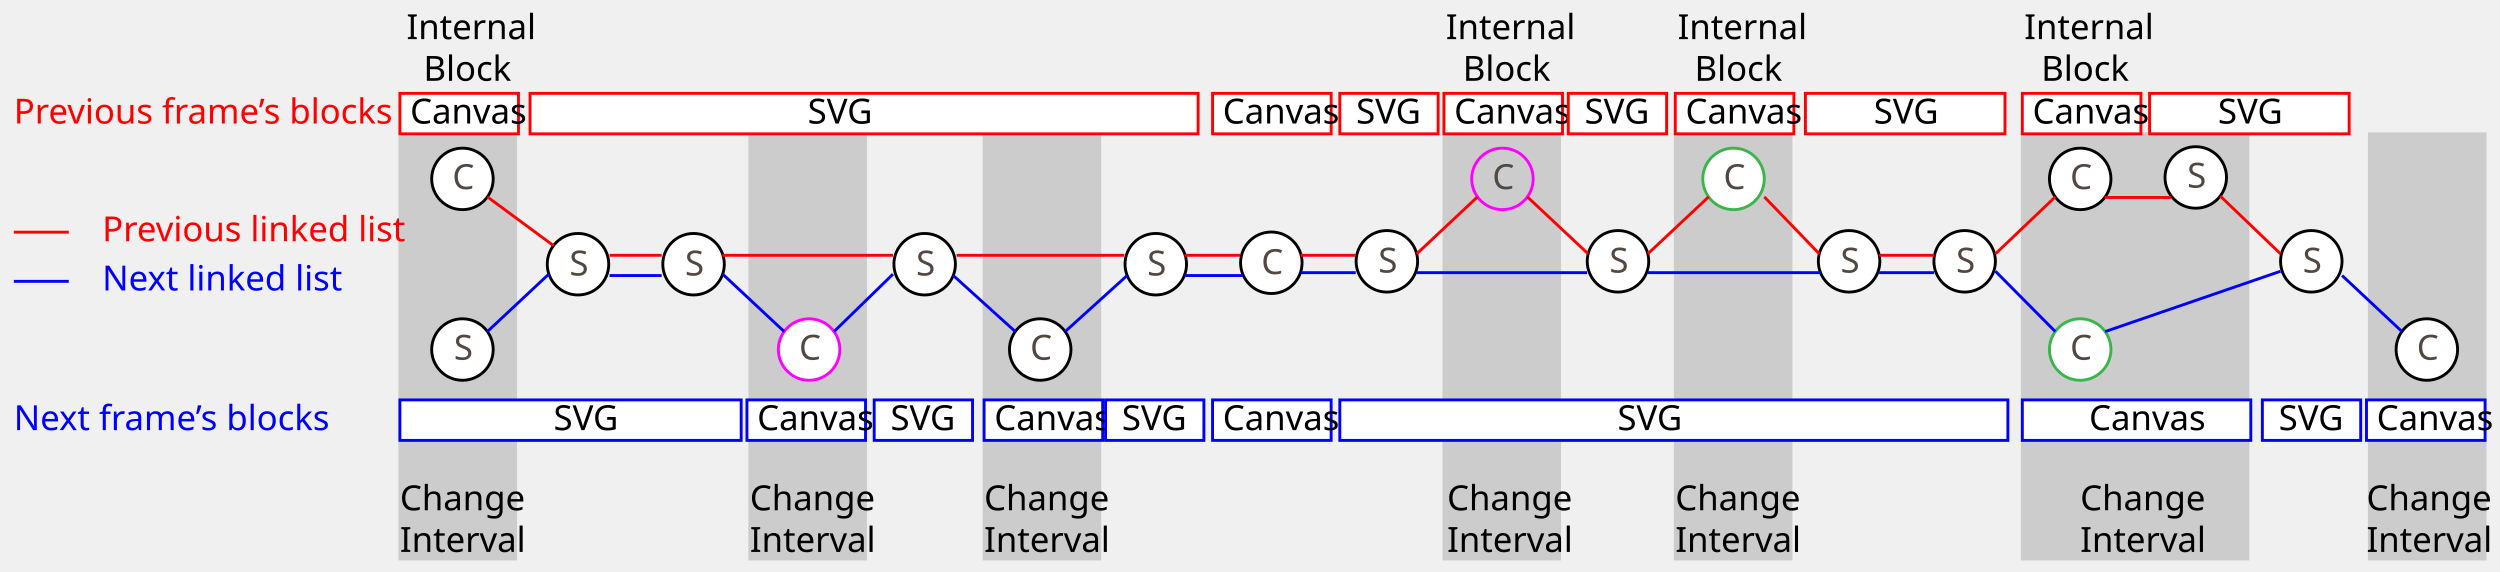
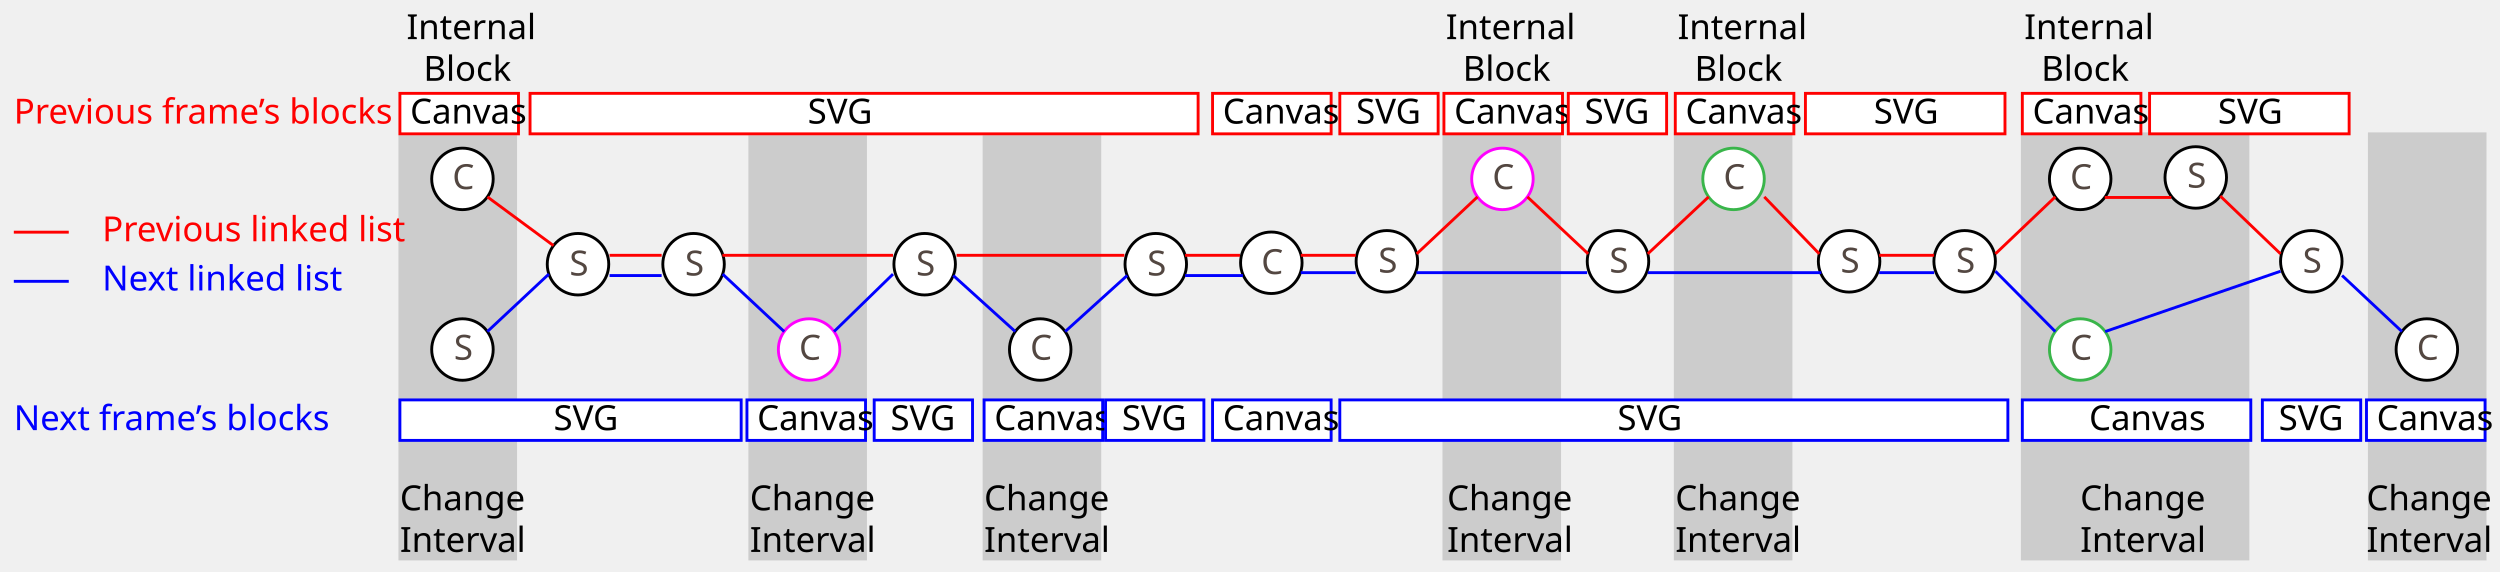
<svg xmlns="http://www.w3.org/2000/svg" version="1.1" x="0px" y="0px" width="864.445px" height="197.778px" viewBox="0 0 864.445 197.778" enable-background="new 0 0 864.445 197.778" xml:space="preserve">
  <g id="Layer_2">
    <rect x="137.778" y="46.779" fill="#CCCCCC" width="41" height="147" />
    <rect x="258.778" y="46.779" fill="#CCCCCC" width="41" height="147" />
    <rect x="339.778" y="46.779" fill="#CCCCCC" width="41" height="147" />
    <rect x="498.778" y="45.779" fill="#CCCCCC" width="41" height="148" />
    <rect x="578.778" y="45.779" fill="#CCCCCC" width="41" height="148" />
    <rect x="818.778" y="45.779" fill="#CCCCCC" width="41" height="148" />
    <rect x="698.778" y="45.779" fill="#CCCCCC" width="79" height="148" />
  </g>
  <g id="Layer_1">
    <g>
-       <circle fill="none" stroke="#FF00FF" stroke-miterlimit="10" cx="519.507" cy="61.859" r="10.632" />
+       <circle fill="#FFFFFF" stroke="#FF00FF" stroke-miterlimit="10" cx="519.507" cy="61.859" r="10.632" />
      <text transform="matrix(1 0 0 1 516.0278 65.3813)" fill="#534741" font-family="'MyriadPro-Regular'" font-size="12">C</text>
    </g>
    <g>
      <circle fill="#FFFFFF" stroke="#39B54A" stroke-miterlimit="10" cx="599.419" cy="61.859" r="10.632" />
      <text transform="matrix(1 0 0 1 595.9399 65.3813)" fill="#534741" font-family="'MyriadPro-Regular'" font-size="12">C</text>
    </g>
    <g>
      <circle fill="#FFFFFF" stroke="#000000" stroke-miterlimit="10" cx="759.242" cy="61.359" r="10.632" />
      <text transform="matrix(1 0 0 1 756.2847 64.8813)" fill="#534741" font-family="'MyriadPro-Regular'" font-size="12">S</text>
    </g>
    <g>
      <circle fill="#FFFFFF" stroke="#000000" stroke-miterlimit="10" cx="159.904" cy="61.859" r="10.632" />
      <text transform="matrix(1 0 0 1 156.4243 65.3813)" fill="#534741" font-family="'MyriadPro-Regular'" font-size="12">C</text>
    </g>
    <g>
      <circle fill="#FFFFFF" stroke="#000000" stroke-miterlimit="10" cx="159.904" cy="120.859" r="10.632" />
      <text transform="matrix(1 0 0 1 156.9463 124.3813)" fill="#534741" font-family="'MyriadPro-Regular'" font-size="12">S</text>
    </g>
    <g>
      <circle fill="#FFFFFF" stroke="#FF00FF" stroke-miterlimit="10" cx="279.772" cy="120.859" r="10.632" />
      <text transform="matrix(1 0 0 1 276.292 124.3813)" fill="#534741" font-family="'MyriadPro-Regular'" font-size="12">C</text>
    </g>
    <g>
      <circle fill="#FFFFFF" stroke="#000000" stroke-miterlimit="10" cx="359.684" cy="120.859" r="10.632" />
      <text transform="matrix(1 0 0 1 356.2036 124.3813)" fill="#534741" font-family="'MyriadPro-Regular'" font-size="12">C</text>
    </g>
    <g>
      <circle fill="#FFFFFF" stroke="#000000" stroke-miterlimit="10" cx="719.287" cy="61.859" r="10.632" />
      <text transform="matrix(1 0 0 1 715.8071 65.3813)" fill="#534741" font-family="'MyriadPro-Regular'" font-size="12">C</text>
    </g>
    <g>
      <circle fill="#FFFFFF" stroke="#39B54A" stroke-miterlimit="10" cx="719.287" cy="120.859" r="10.632" />
      <text transform="matrix(1 0 0 1 715.8071 124.3813)" fill="#534741" font-family="'MyriadPro-Regular'" font-size="12">C</text>
    </g>
    <g>
      <circle fill="#FFFFFF" stroke="#000000" stroke-miterlimit="10" cx="839.154" cy="120.859" r="10.632" />
      <text transform="matrix(1 0 0 1 835.6743 124.3813)" fill="#534741" font-family="'MyriadPro-Regular'" font-size="12">C</text>
    </g>
    <g>
      <circle fill="#FFFFFF" stroke="#000000" stroke-miterlimit="10" cx="199.86" cy="91.359" r="10.632" />
      <text transform="matrix(1 0 0 1 196.9023 95.2563)" fill="#534741" font-family="'MyriadPro-Regular'" font-size="12">S</text>
    </g>
    <g>
      <circle fill="#FFFFFF" stroke="#000000" stroke-miterlimit="10" cx="239.816" cy="91.359" r="10.632" />
      <text transform="matrix(1 0 0 1 236.8579 95.2563)" fill="#534741" font-family="'MyriadPro-Regular'" font-size="12">S</text>
    </g>
    <g>
      <circle fill="#FFFFFF" stroke="#000000" stroke-miterlimit="10" cx="319.728" cy="91.359" r="10.632" />
      <text transform="matrix(1 0 0 1 316.77 95.2563)" fill="#534741" font-family="'MyriadPro-Regular'" font-size="12">S</text>
    </g>
    <g>
      <circle fill="#FFFFFF" stroke="#000000" stroke-miterlimit="10" cx="399.64" cy="91.359" r="10.632" />
      <text transform="matrix(1 0 0 1 396.6816 95.2563)" fill="#534741" font-family="'MyriadPro-Regular'" font-size="12">S</text>
    </g>
    <g>
      <circle fill="#FFFFFF" stroke="#000000" stroke-miterlimit="10" cx="439.596" cy="90.859" r="10.632" />
      <text transform="matrix(1 0 0 1 436.1157 94.7563)" fill="#534741" font-family="'MyriadPro-Regular'" font-size="12">C</text>
    </g>
    <g>
      <circle fill="#FFFFFF" stroke="#000000" stroke-miterlimit="10" cx="559.463" cy="90.359" r="10.632" />
      <text transform="matrix(1 0 0 1 556.5044 94.2563)" fill="#534741" font-family="'MyriadPro-Regular'" font-size="12">S</text>
    </g>
    <g>
      <circle fill="#FFFFFF" stroke="#000000" stroke-miterlimit="10" cx="679.331" cy="90.359" r="10.632" />
      <text transform="matrix(1 0 0 1 676.3726 94.2563)" fill="#534741" font-family="'MyriadPro-Regular'" font-size="12">S</text>
    </g>
    <g>
      <circle fill="#FFFFFF" stroke="#000000" stroke-miterlimit="10" cx="479.551" cy="90.359" r="10.633" />
      <text transform="matrix(1 0 0 1 476.5933 94.2563)" fill="#534741" font-family="'MyriadPro-Regular'" font-size="12">S</text>
    </g>
    <g>
      <circle fill="#FFFFFF" stroke="#000000" stroke-miterlimit="10" cx="799.199" cy="90.359" r="10.632" />
      <text transform="matrix(1 0 0 1 796.2407 94.2563)" fill="#534741" font-family="'MyriadPro-Regular'" font-size="12">S</text>
    </g>
    <g>
      <circle fill="#FFFFFF" stroke="#000000" stroke-miterlimit="10" cx="639.375" cy="90.359" r="10.632" />
      <text transform="matrix(1 0 0 1 636.4165 94.2563)" fill="#534741" font-family="'MyriadPro-Regular'" font-size="12">S</text>
    </g>
    <g>
      <line fill="#534741" stroke="#FF0000" stroke-miterlimit="10" x1="168.521" y1="68.07" x2="191.397" y2="84.942" />
      <line fill="#534741" stroke="#FF0000" stroke-miterlimit="10" x1="210.778" y1="88.279" x2="228.778" y2="88.279" />
      <line fill="#534741" stroke="#FF0000" stroke-miterlimit="10" x1="249.778" y1="88.279" x2="308.778" y2="88.279" />
      <line fill="#534741" stroke="#FF0000" stroke-miterlimit="10" x1="330.778" y1="88.279" x2="388.778" y2="88.279" />
      <line fill="#534741" stroke="#FF0000" stroke-miterlimit="10" x1="409.778" y1="88.279" x2="428.778" y2="88.279" />
      <line fill="#534741" stroke="#FF0000" stroke-miterlimit="10" x1="449.778" y1="88.279" x2="468.778" y2="88.279" />
      <line fill="#534741" stroke="#FF0000" stroke-miterlimit="10" x1="489.855" y1="87.779" x2="510.889" y2="68.07" />
      <line fill="#534741" stroke="#FF0000" stroke-miterlimit="10" x1="528.125" y1="68.07" x2="549.159" y2="87.779" />
      <line fill="#534741" stroke="#FF0000" stroke-miterlimit="10" x1="569.766" y1="87.779" x2="590.8" y2="68.07" />
      <line fill="#534741" stroke="#FF0000" stroke-miterlimit="10" x1="610.051" y1="68.07" x2="629.071" y2="87.779" />
      <line fill="#534741" stroke="#FF0000" stroke-miterlimit="10" x1="649.778" y1="88.279" x2="668.778" y2="88.279" />
      <line fill="#534741" stroke="#FF0000" stroke-miterlimit="10" x1="689.963" y1="87.779" x2="710.669" y2="68.07" />
      <line fill="#534741" stroke="#FF0000" stroke-miterlimit="10" x1="727.778" y1="68.279" x2="750.778" y2="68.279" />
      <line fill="#534741" stroke="#FF0000" stroke-miterlimit="10" x1="767.704" y1="67.779" x2="788.567" y2="87.779" />
    </g>
    <g>
      <line fill="#534741" stroke="#0000FF" stroke-miterlimit="10" x1="168.521" y1="114.648" x2="189.792" y2="94.756" />
      <line fill="#534741" stroke="#0000FF" stroke-miterlimit="10" x1="210.778" y1="95.279" x2="228.778" y2="95.279" />
      <line fill="#534741" stroke="#0000FF" stroke-miterlimit="10" x1="249.876" y1="94.779" x2="271.155" y2="114.648" />
      <line fill="#534741" stroke="#0000FF" stroke-miterlimit="10" x1="288.389" y1="114.648" x2="308.778" y2="94.779" />
      <line fill="#534741" stroke="#0000FF" stroke-miterlimit="10" x1="329.613" y1="95.256" x2="351.066" y2="114.648" />
      <line fill="#534741" stroke="#0000FF" stroke-miterlimit="10" x1="368.301" y1="114.648" x2="389.75" y2="95.256" />
      <line fill="#534741" stroke="#0000FF" stroke-miterlimit="10" x1="409.778" y1="95.279" x2="429.778" y2="95.279" />
      <line fill="#534741" stroke="#0000FF" stroke-miterlimit="10" x1="449.778" y1="94.279" x2="468.778" y2="94.279" />
      <line fill="#534741" stroke="#0000FF" stroke-miterlimit="10" x1="489.778" y1="94.279" x2="548.778" y2="94.279" />
      <line fill="#534741" stroke="#0000FF" stroke-miterlimit="10" x1="569.778" y1="94.279" x2="629.778" y2="94.279" />
      <line fill="#534741" stroke="#0000FF" stroke-miterlimit="10" x1="649.778" y1="94.279" x2="668.778" y2="94.279" />
      <line fill="#534741" stroke="#0000FF" stroke-miterlimit="10" x1="689.963" y1="93.779" x2="710.669" y2="114.648" />
      <line fill="#534741" stroke="#0000FF" stroke-miterlimit="10" x1="727.911" y1="114.648" x2="788.567" y2="93.779" />
      <line fill="#534741" stroke="#0000FF" stroke-miterlimit="10" x1="809.831" y1="95.256" x2="830.537" y2="114.648" />
    </g>
    <rect x="138.278" y="32.279" fill="#FFFFFF" stroke="#FF0000" stroke-miterlimit="10" width="41" height="14" />
    <text transform="matrix(1 0 0 1 141.8125 42.7271)" font-family="'MyriadPro-Regular'" font-size="12">Canvas</text>
    <rect x="183.278" y="32.279" fill="#FFFFFF" stroke="#FF0000" stroke-miterlimit="10" width="231" height="14" />
    <text transform="matrix(1 0 0 1 279.2778 42.7271)" font-family="'MyriadPro-Regular'" font-size="12">SVG</text>
    <rect x="419.278" y="32.279" fill="#FFFFFF" stroke="#FF0000" stroke-miterlimit="10" width="41" height="14" />
    <text transform="matrix(1 0 0 1 422.8125 42.7271)" font-family="'MyriadPro-Regular'" font-size="12">Canvas</text>
    <rect x="463.278" y="32.279" fill="#FFFFFF" stroke="#FF0000" stroke-miterlimit="10" width="34" height="14" />
    <text transform="matrix(1 0 0 1 468.9185 42.7271)" font-family="'MyriadPro-Regular'" font-size="12">SVG</text>
    <rect x="499.278" y="32.279" fill="#FFFFFF" stroke="#FF0000" stroke-miterlimit="10" width="41" height="14" />
    <text transform="matrix(1 0 0 1 502.813 42.7271)" font-family="'MyriadPro-Regular'" font-size="12">Canvas</text>
    <rect x="542.278" y="32.279" fill="#FFFFFF" stroke="#FF0000" stroke-miterlimit="10" width="34" height="14" />
    <text transform="matrix(1 0 0 1 547.9185 42.7271)" font-family="'MyriadPro-Regular'" font-size="12">SVG</text>
    <rect x="579.278" y="32.279" fill="#FFFFFF" stroke="#FF0000" stroke-miterlimit="10" width="41" height="14" />
    <text transform="matrix(1 0 0 1 582.813 42.7271)" font-family="'MyriadPro-Regular'" font-size="12">Canvas</text>
    <rect x="624.278" y="32.279" fill="#FFFFFF" stroke="#FF0000" stroke-miterlimit="10" width="69" height="14" />
    <text transform="matrix(1 0 0 1 647.9185 42.7271)" font-family="'MyriadPro-Regular'" font-size="12">SVG</text>
    <rect x="699.278" y="32.279" fill="#FFFFFF" stroke="#FF0000" stroke-miterlimit="10" width="41" height="14" />
    <text transform="matrix(1 0 0 1 702.813 42.7271)" font-family="'MyriadPro-Regular'" font-size="12">Canvas</text>
    <rect x="743.278" y="32.279" fill="#FFFFFF" stroke="#FF0000" stroke-miterlimit="10" width="69" height="14" />
    <text transform="matrix(1 0 0 1 766.9185 42.7271)" font-family="'MyriadPro-Regular'" font-size="12">SVG</text>
    <rect x="138.278" y="138.279" fill="#FFFFFF" stroke="#0000FF" stroke-miterlimit="10" width="118" height="14" />
    <text transform="matrix(1 0 0 1 191.397 148.7271)" font-family="'MyriadPro-Regular'" font-size="12">SVG</text>
    <rect x="258.278" y="138.279" fill="#FFFFFF" stroke="#0000FF" stroke-miterlimit="10" width="41" height="14" />
    <text transform="matrix(1 0 0 1 261.8125 148.7271)" font-family="'MyriadPro-Regular'" font-size="12">Canvas</text>
    <rect x="302.278" y="138.279" fill="#FFFFFF" stroke="#0000FF" stroke-miterlimit="10" width="34" height="14" />
    <text transform="matrix(1 0 0 1 307.9189 148.7271)" font-family="'MyriadPro-Regular'" font-size="12">SVG</text>
    <rect x="340.278" y="138.279" fill="#FFFFFF" stroke="#0000FF" stroke-miterlimit="10" width="41" height="14" />
    <text transform="matrix(1 0 0 1 343.8125 148.7271)" font-family="'MyriadPro-Regular'" font-size="12">Canvas</text>
    <rect x="382.278" y="138.279" fill="#FFFFFF" stroke="#0000FF" stroke-miterlimit="10" width="34" height="14" />
    <text transform="matrix(1 0 0 1 387.9189 148.7271)" font-family="'MyriadPro-Regular'" font-size="12">SVG</text>
    <rect x="419.278" y="138.279" fill="#FFFFFF" stroke="#0000FF" stroke-miterlimit="10" width="41" height="14" />
    <text transform="matrix(1 0 0 1 422.8125 148.7271)" font-family="'MyriadPro-Regular'" font-size="12">Canvas</text>
    <rect x="463.278" y="138.279" fill="#FFFFFF" stroke="#0000FF" stroke-miterlimit="10" width="231" height="14" />
    <text transform="matrix(1 0 0 1 559.2778 148.7271)" font-family="'MyriadPro-Regular'" font-size="12">SVG</text>
    <rect x="699.278" y="138.279" fill="#FFFFFF" stroke="#0000FF" stroke-miterlimit="10" width="79" height="14" />
    <text transform="matrix(1 0 0 1 722.354 148.7271)" font-family="'MyriadPro-Regular'" font-size="12">Canvas</text>
    <rect x="782.278" y="138.279" fill="#FFFFFF" stroke="#0000FF" stroke-miterlimit="10" width="34" height="14" />
    <text transform="matrix(1 0 0 1 787.9185 148.7271)" font-family="'MyriadPro-Regular'" font-size="12">SVG</text>
    <rect x="818.278" y="138.279" fill="#FFFFFF" stroke="#0000FF" stroke-miterlimit="10" width="41" height="14" />
    <text transform="matrix(1 0 0 1 821.813 148.7271)" font-family="'MyriadPro-Regular'" font-size="12">Canvas</text>
    <text transform="matrix(1 0 0 1 138.2778 176.4438)">
      <tspan x="0" y="0" font-family="'MyriadPro-Regular'" font-size="12">Change</tspan>
      <tspan x="0" y="14.4" font-family="'MyriadPro-Regular'" font-size="12">Interval</tspan>
    </text>
    <text transform="matrix(1 0 0 1 259.2778 176.4438)">
      <tspan x="0" y="0" font-family="'MyriadPro-Regular'" font-size="12">Change</tspan>
      <tspan x="0" y="14.4" font-family="'MyriadPro-Regular'" font-size="12">Interval</tspan>
    </text>
    <text transform="matrix(1 0 0 1 340.2778 176.4438)">
      <tspan x="0" y="0" font-family="'MyriadPro-Regular'" font-size="12">Change</tspan>
      <tspan x="0" y="14.4" font-family="'MyriadPro-Regular'" font-size="12">Interval</tspan>
    </text>
    <text transform="matrix(1 0 0 1 500.3726 176.4438)">
      <tspan x="0" y="0" font-family="'MyriadPro-Regular'" font-size="12">Change</tspan>
      <tspan x="0" y="14.4" font-family="'MyriadPro-Regular'" font-size="12">Interval</tspan>
    </text>
    <text transform="matrix(1 0 0 1 579.2778 176.4438)">
      <tspan x="0" y="0" font-family="'MyriadPro-Regular'" font-size="12">Change</tspan>
      <tspan x="0" y="14.4" font-family="'MyriadPro-Regular'" font-size="12">Interval</tspan>
    </text>
    <text transform="matrix(1 0 0 1 719.2876 176.4438)">
      <tspan x="0" y="0" font-family="'MyriadPro-Regular'" font-size="12">Change</tspan>
      <tspan x="0" y="14.4" font-family="'MyriadPro-Regular'" font-size="12">Interval</tspan>
    </text>
    <text transform="matrix(1 0 0 1 818.2778 176.4438)">
      <tspan x="0" y="0" font-family="'MyriadPro-Regular'" font-size="12">Change</tspan>
      <tspan x="0" y="14.4" font-family="'MyriadPro-Regular'" font-size="12">Interval</tspan>
    </text>
    <text transform="matrix(1 0 0 1 140.5488 13.5342)">
      <tspan x="0" y="0" font-family="'MyriadPro-Regular'" font-size="12">Internal</tspan>
      <tspan x="5.892" y="14.4" font-family="'MyriadPro-Regular'" font-size="12">Block</tspan>
    </text>
    <text transform="matrix(1 0 0 1 499.9224 13.5342)">
      <tspan x="0" y="0" font-family="'MyriadPro-Regular'" font-size="12">Internal</tspan>
      <tspan x="5.891" y="14.4" font-family="'MyriadPro-Regular'" font-size="12">Block</tspan>
    </text>
    <text transform="matrix(1 0 0 1 580.063 13.5342)">
      <tspan x="0" y="0" font-family="'MyriadPro-Regular'" font-size="12">Internal</tspan>
      <tspan x="5.891" y="14.4" font-family="'MyriadPro-Regular'" font-size="12">Block</tspan>
    </text>
    <text transform="matrix(1 0 0 1 699.9321 13.5342)">
      <tspan x="0" y="0" font-family="'MyriadPro-Regular'" font-size="12">Internal</tspan>
      <tspan x="5.891" y="14.4" font-family="'MyriadPro-Regular'" font-size="12">Block</tspan>
    </text>
    <text transform="matrix(1 0 0 1 4.7778 42.7271)" fill="#FF0000" font-family="'MyriadPro-Regular'" font-size="12">Previous frame’s blocks</text>
    <text transform="matrix(1 0 0 1 4.7778 148.7271)" fill="#0000FF" font-family="'MyriadPro-Regular'" font-size="12">Next frame’s blocks</text>
    <line fill="#534741" stroke="#FF0000" stroke-miterlimit="10" x1="4.778" y1="80.279" x2="23.778" y2="80.279" />
    <text transform="matrix(1 0 0 1 35.353 83.4312)" fill="#FF0000" font-family="'MyriadPro-Regular'" font-size="12">Previous linked list</text>
    <line fill="#534741" stroke="#0000FF" stroke-miterlimit="10" x1="4.778" y1="97.279" x2="23.778" y2="97.279" />
    <text transform="matrix(1 0 0 1 35.353 100.4312)" fill="#0000FF" font-family="'MyriadPro-Regular'" font-size="12">Next linked list</text>
  </g>
</svg>
